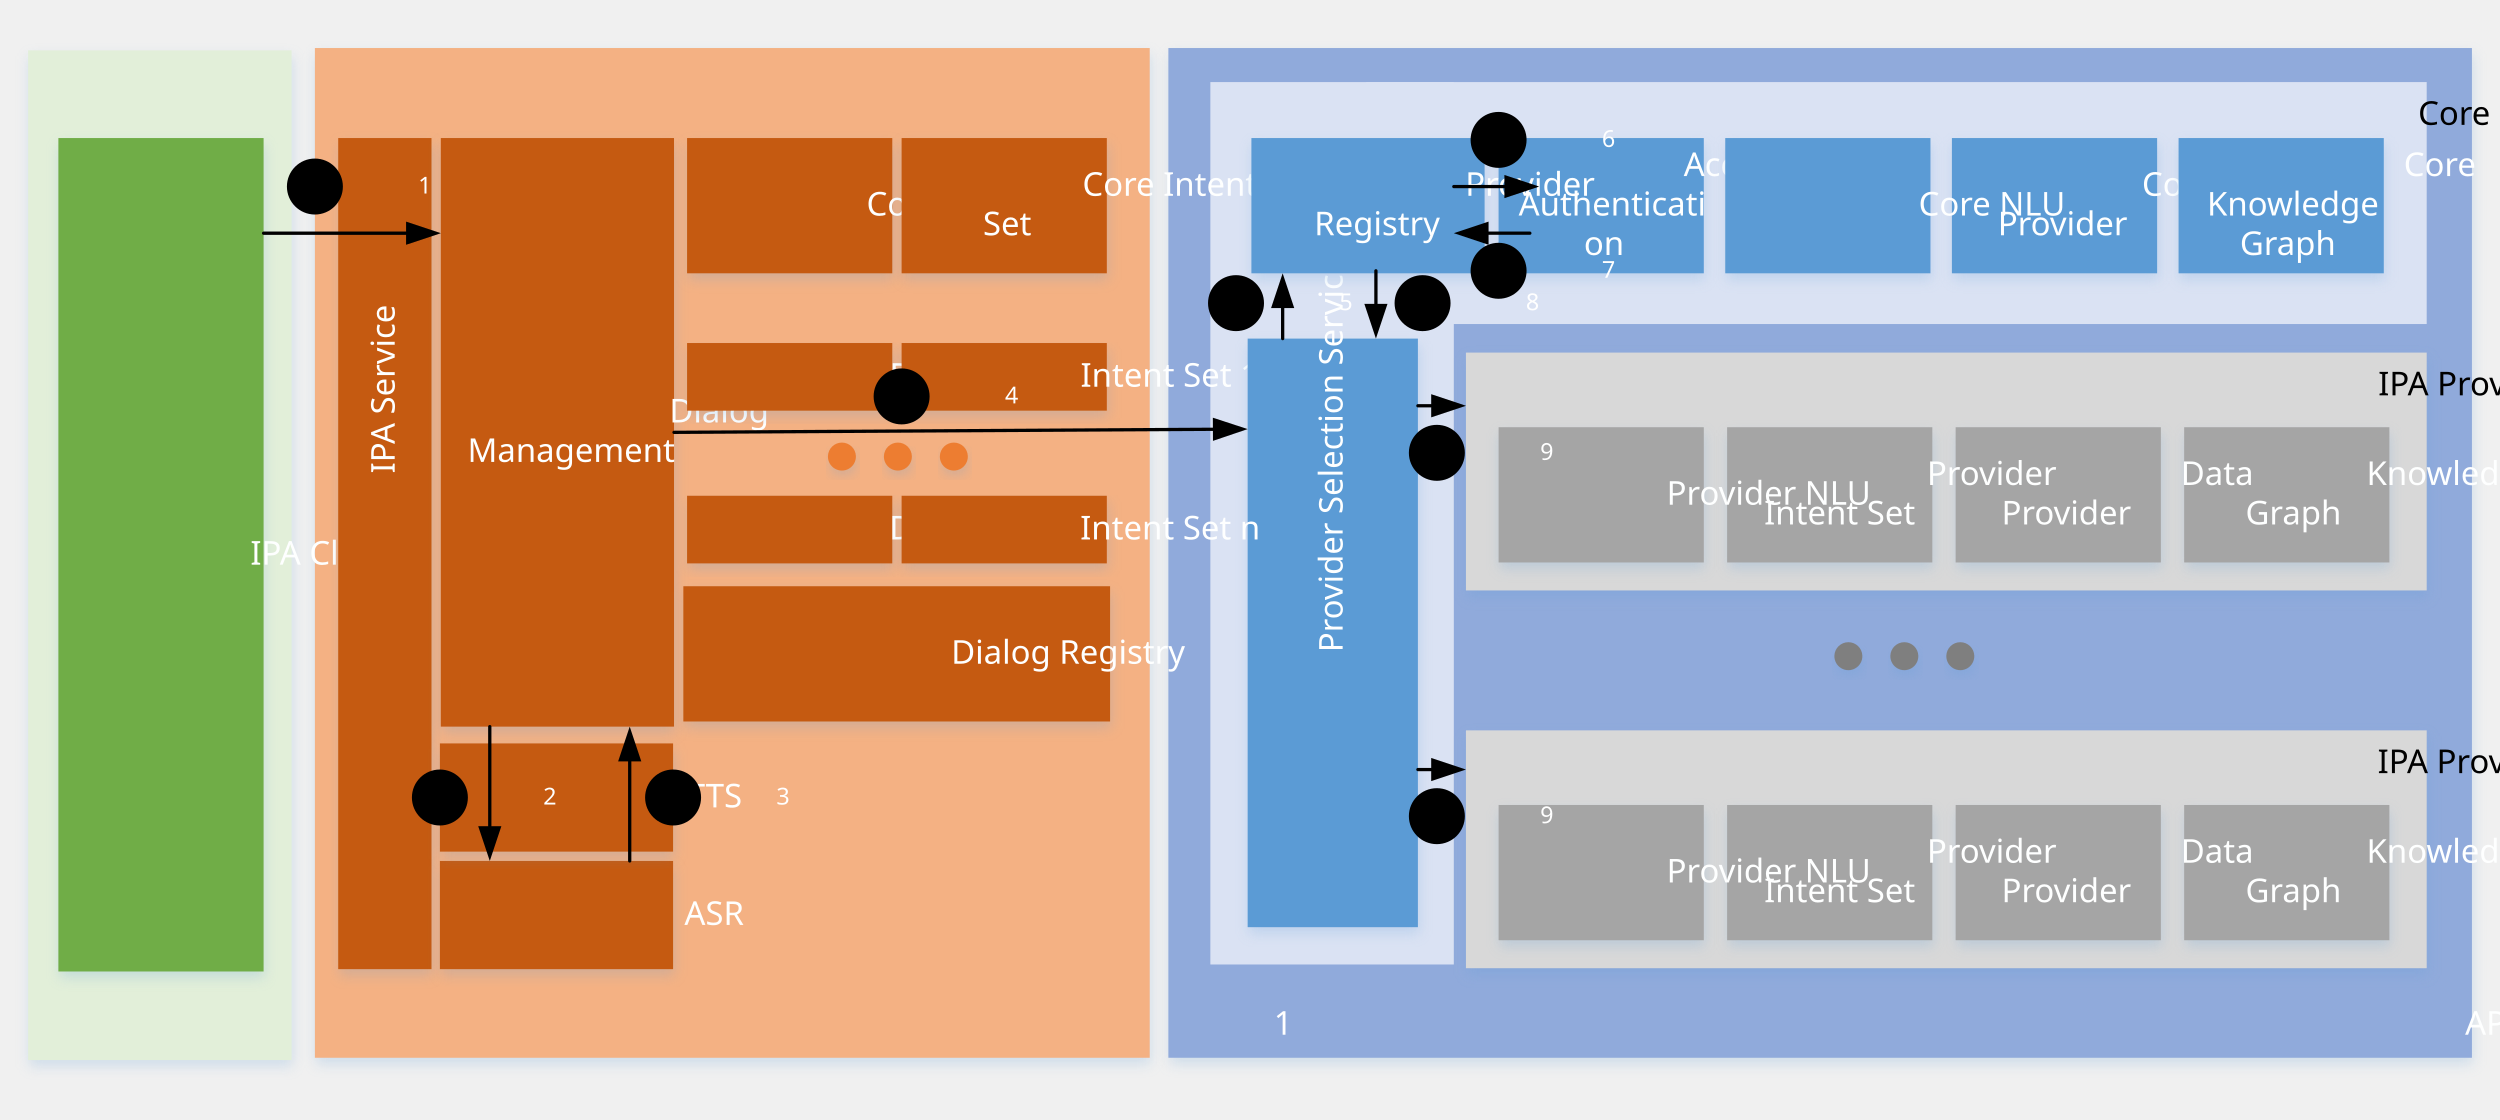
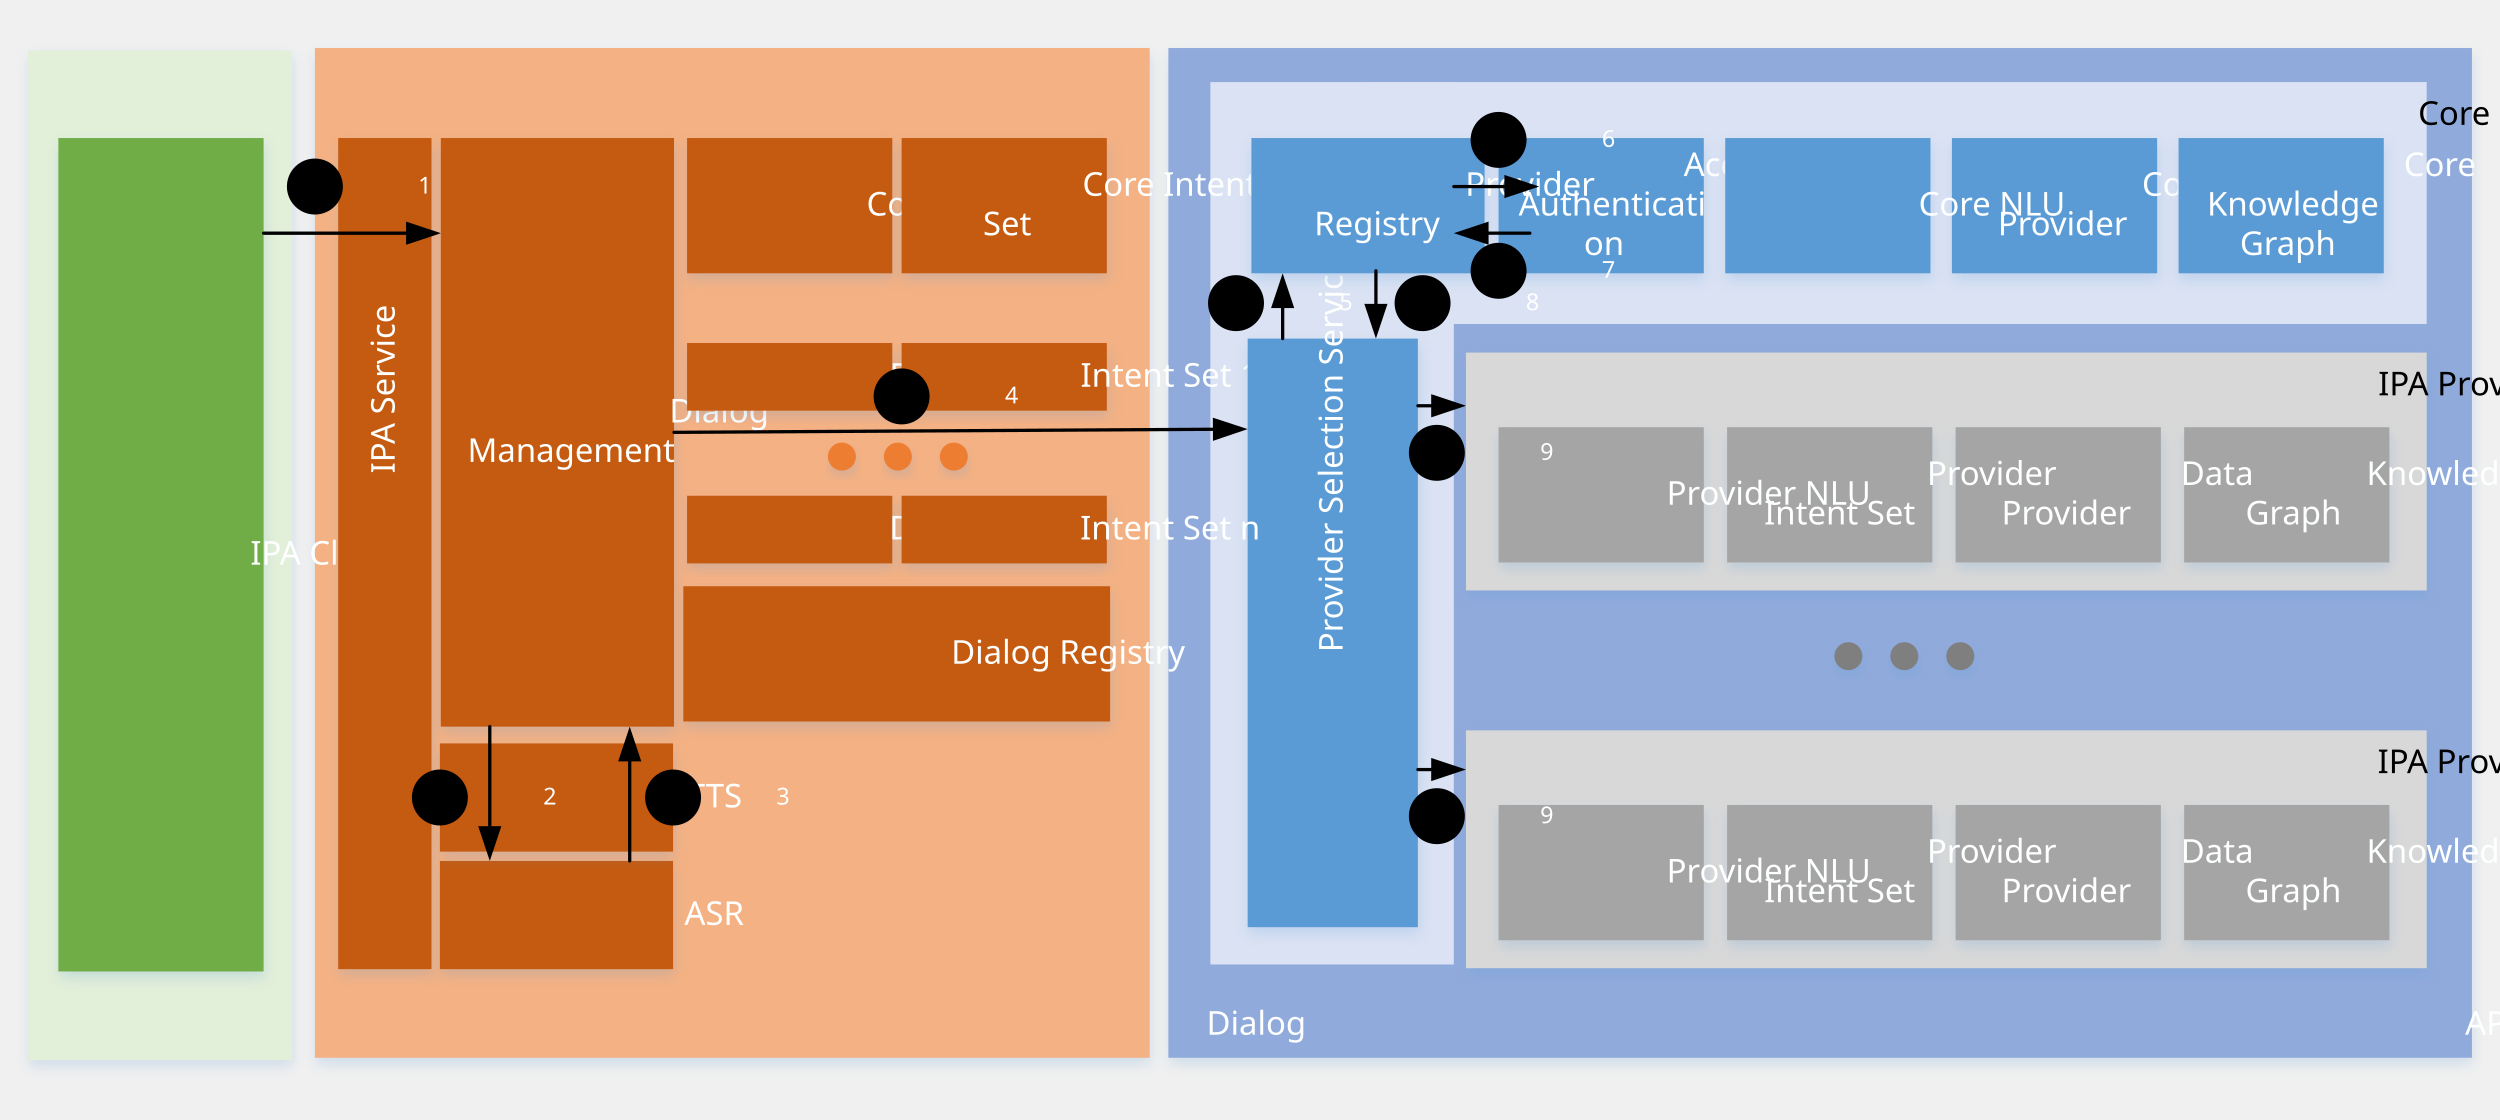
<svg xmlns="http://www.w3.org/2000/svg" xmlns:ns1="http://schemas.microsoft.com/visio/2003/SVGExtensions/" xmlns:xlink="http://www.w3.org/1999/xlink" width="10.551in" height="4.724in" viewBox="0 0 759.685 340.157" xml:space="preserve" color-interpolation-filters="sRGB" class="st24">
  <ns1:documentProperties ns1:langID="1033" ns1:metric="true" ns1:viewMarkup="false">
    <ns1:userDefs>
      <ns1:ud ns1:nameU="msvSubprocessMaster" ns1:prompt="" ns1:val="VT4(Rectangle)" />
      <ns1:ud ns1:nameU="msvNoAutoConnect" ns1:val="VT0(1):26" />
    </ns1:userDefs>
  </ns1:documentProperties>
  <style type="text/css">
	
		.st1 {visibility:visible}
		.st2 {fill:#5b9bd5;fill-opacity:0.22;filter:url(#filter_2);stroke:none}
		.st3 {fill:#90aadb;stroke:none;stroke-width:1}
		.st4 {fill:#feffff;font-family:Calibri;font-size:0.833em}
		.st5 {fill:#dae2f3;stroke:none;stroke-width:1}
		.st6 {fill:#000000;font-family:Calibri;font-size:0.833em}
		.st7 {fill:#e2efd9;stroke:none;stroke-width:1}
		.st8 {fill:#3f3f3f;font-family:Calibri;font-size:0.833em}
		.st9 {fill:#f4b183;stroke:none;stroke-width:1}
		.st10 {fill:#ffffff;font-family:Calibri;font-size:0.833em}
		.st11 {fill:#d8d8d8;stroke:none;stroke-width:1}
		.st12 {fill:#70ad47;stroke:none;stroke-width:0.25}
		.st13 {fill:#c55a11;stroke:none;stroke-width:0.25}
		.st14 {font-size:1em}
		.st15 {fill:#5b9bd5;stroke:none;stroke-width:0.25}
		.st16 {fill:#a5a5a5;stroke:none;stroke-width:0.25}
		.st17 {stroke:none;stroke-linecap:round;stroke-linejoin:round;stroke-width:1}
		.st18 {fill:#7f7f7f;stroke:none;stroke-width:0.25}
		.st19 {fill:#ed7d31;stroke:none;stroke-width:0.25}
		.st20 {marker-end:url(#mrkr13-245);stroke:#000000;stroke-linecap:round;stroke-linejoin:round;stroke-width:1}
		.st21 {fill:#000000;fill-opacity:1;stroke:#000000;stroke-opacity:1;stroke-width:0.284}
		.st22 {fill:#000000;stroke:none;stroke-linecap:round;stroke-linejoin:round;stroke-width:0.75}
		.st23 {fill:#ffffff;font-family:Calibri;font-size:0.591em}
		.st24 {fill:none;fill-rule:evenodd;font-size:12px;overflow:visible;stroke-linecap:square;stroke-miterlimit:3}
	
	</style>
  <defs id="Markers">
    <g id="lend13">
      <path d="M 3 1 L 0 0 L 3 -1 L 3 1 " style="stroke:none" />
    </g>
    <marker id="mrkr13-245" class="st21" ns1:arrowType="13" ns1:arrowSize="2" ns1:setback="10.56" refX="-10.56" orient="auto" markerUnits="strokeWidth" overflow="visible">
      <use xlink:href="#lend13" transform="scale(-3.52,-3.52) " />
    </marker>
  </defs>
  <defs id="Filters">
    <filter id="filter_2">
      <feGaussianBlur stdDeviation="2" />
    </filter>
  </defs>
  <g ns1:mID="0" ns1:index="1" ns1:groupContext="foregroundPage">
    <ns1:userDefs>
      <ns1:ud ns1:nameU="msvThemeOrder" ns1:val="VT0(0):26" />
    </ns1:userDefs>
    <ns1:pageProperties ns1:drawingScale="0.0393701" ns1:pageScale="0.0393701" ns1:drawingUnits="24" ns1:shadowOffsetX="8.50394" ns1:shadowOffsetY="-8.50394" />
    <ns1:layer ns1:name="Annotations" ns1:index="0" />
    <ns1:layer ns1:name="Connector" ns1:index="1" />
    <ns1:layer ns1:name="Electrical" ns1:index="2" />
    <ns1:layer ns1:name="Transportation" ns1:index="3" />
    <g id="shape48-1" ns1:mID="48" ns1:groupContext="shape" transform="translate(355.039,-18.7087)">
      <ns1:userDefs>
        <ns1:ud ns1:nameU="visVersion" ns1:val="VT0(15):26" />
      </ns1:userDefs>
      <ns1:textBlock ns1:margins="rect(4,4,4,4)" ns1:tabSpace="42.5197" ns1:verticalAlign="2" />
      <ns1:textRect cx="198.071" cy="186.732" width="396.15" height="306.85" />
      <g id="shadow48-2" ns1:groupContext="shadow" ns1:shadowOffsetX="0.345598" ns1:shadowOffsetY="-1.97279" ns1:shadowType="1" transform="matrix(1,0,0,1,0.345598,1.97279)" class="st1">
        <rect x="0" y="33.307" width="396.142" height="306.85" class="st2" />
      </g>
      <rect x="0" y="33.307" width="396.142" height="306.85" class="st3" />
      <text x="347.29" y="333.16" class="st4" ns1:langID="1031">
        <ns1:paragraph ns1:horizAlign="2" />
        <ns1:tabList />APIs / Data</text>
    </g>
    <g id="group61-7" transform="translate(367.795,-47.0551)" ns1:mID="61" ns1:groupContext="group">
      <g id="shape44-8" ns1:mID="44" ns1:groupContext="shape" transform="translate(47.3515,-194.63)">
        <ns1:userDefs>
          <ns1:ud ns1:nameU="visVersion" ns1:val="VT0(15):26" />
        </ns1:userDefs>
        <ns1:textBlock ns1:margins="rect(4,4,4,4)" ns1:tabSpace="42.5197" ns1:verticalAlign="0" />
        <ns1:textRect cx="161.143" cy="303.394" width="322.29" height="73.527" />
        <rect x="0" y="266.63" width="322.286" height="73.527" class="st5" />
        <text x="262.51" y="279.63" class="st6" ns1:langID="1031">
          <ns1:paragraph ns1:horizAlign="2" />
          <ns1:tabList />Core Provider</text>
      </g>
      <g id="shape46-11" ns1:mID="46" ns1:groupContext="shape">
        <ns1:userDefs>
          <ns1:ud ns1:nameU="visVersion" ns1:val="VT0(15):26" />
        </ns1:userDefs>
        <rect x="0" y="72" width="73.987" height="268.157" class="st5" />
      </g>
    </g>
    <g id="shape50-13" ns1:mID="50" ns1:groupContext="shape" transform="translate(8.50394,-18)">
      <ns1:userDefs>
        <ns1:ud ns1:nameU="visVersion" ns1:val="VT0(15):26" />
      </ns1:userDefs>
      <ns1:textBlock ns1:margins="rect(4,4,4,4)" ns1:tabSpace="42.5197" ns1:verticalAlign="2" />
      <ns1:textRect cx="40.039" cy="186.732" width="80.08" height="306.85" />
      <g id="shadow50-14" ns1:groupContext="shadow" ns1:shadowOffsetX="0.345598" ns1:shadowOffsetY="-1.97279" ns1:shadowType="1" transform="matrix(1,0,0,1,0.345598,1.97279)" class="st1">
        <rect x="0" y="33.307" width="80.079" height="306.85" class="st2" />
      </g>
      <rect x="0" y="33.307" width="80.079" height="306.85" class="st7" />
      <text x="52.58" y="333.16" class="st8" ns1:langID="1031">
        <ns1:paragraph ns1:horizAlign="2" />
        <ns1:tabList />Client</text>
    </g>
    <g id="shape47-19" ns1:mID="47" ns1:groupContext="shape" transform="translate(95.6693,-18.7087)">
      <ns1:userDefs>
        <ns1:ud ns1:nameU="visVersion" ns1:val="VT0(15):26" />
      </ns1:userDefs>
      <ns1:textBlock ns1:margins="rect(4,4,4,4)" ns1:tabSpace="42.5197" ns1:verticalAlign="2" />
      <ns1:textRect cx="126.85" cy="186.732" width="253.71" height="306.85" />
      <g id="shadow47-20" ns1:groupContext="shadow" ns1:shadowOffsetX="0.345598" ns1:shadowOffsetY="-1.97279" ns1:shadowType="1" transform="matrix(1,0,0,1,0.345598,1.97279)" class="st1">
        <rect x="0" y="33.307" width="253.701" height="306.85" class="st2" />
      </g>
      <rect x="0" y="33.307" width="253.701" height="306.85" class="st9" />
-       <text x="244.63" y="333.16" class="st10" ns1:langID="1031">
+       <text x="224.19" y="333.16" class="st10" ns1:langID="1031">
        <ns1:paragraph ns1:horizAlign="2" />
-         <ns1:tabList />1</text>
+         <ns1:tabList />Dialog</text>
    </g>
    <g id="shape34-25" ns1:mID="34" ns1:groupContext="shape" transform="translate(445.465,-160.724)">
      <ns1:userDefs>
        <ns1:ud ns1:nameU="visVersion" ns1:val="VT0(15):26" />
      </ns1:userDefs>
      <ns1:textBlock ns1:margins="rect(4,4,4,4)" ns1:tabSpace="42.5197" ns1:verticalAlign="0" />
      <ns1:textRect cx="145.984" cy="304.016" width="291.97" height="72.284" />
      <g id="shadow34-26" ns1:groupContext="shadow" ns1:shadowOffsetX="0.345598" ns1:shadowOffsetY="-1.97279" ns1:shadowType="1" transform="matrix(1,0,0,1,0.345598,1.97279)" class="st1">
        <rect x="0" y="267.874" width="291.969" height="72.284" class="st2" />
      </g>
      <rect x="0" y="267.874" width="291.969" height="72.284" class="st11" />
      <text x="230.45" y="280.87" class="st6" ns1:langID="1031">
        <ns1:paragraph ns1:horizAlign="2" />
        <ns1:tabList />IPA Provider 1</text>
    </g>
    <g id="shape1-31" ns1:mID="1" ns1:groupContext="shape" transform="translate(17.7165,-44.9291)">
      <ns1:userDefs>
        <ns1:ud ns1:nameU="visVersion" ns1:val="VT0(15):26" />
      </ns1:userDefs>
      <ns1:textBlock ns1:margins="rect(4,4,4,4)" ns1:tabSpace="42.5197" />
      <ns1:textRect cx="31.181" cy="213.52" width="62.37" height="253.276" />
      <g id="shadow1-32" ns1:groupContext="shadow" ns1:shadowOffsetX="0.345598" ns1:shadowOffsetY="-1.97279" ns1:shadowType="1" transform="matrix(1,0,0,1,0.345598,1.97279)" class="st1">
        <rect x="0" y="86.882" width="62.362" height="253.276" class="st2" />
      </g>
      <rect x="0" y="86.882" width="62.362" height="253.276" class="st12" />
      <text x="11.56" y="216.52" class="st4" ns1:langID="1031">
        <ns1:paragraph ns1:horizAlign="1" />
        <ns1:tabList />IPA Client</text>
    </g>
    <g id="shape2-37" ns1:mID="2" ns1:groupContext="shape" transform="translate(-209.055,294.52) rotate(-90)">
      <ns1:userDefs>
        <ns1:ud ns1:nameU="visVersion" ns1:val="VT0(15):26" />
      </ns1:userDefs>
      <ns1:textBlock ns1:margins="rect(4,4,4,4)" ns1:tabSpace="42.5197" />
      <ns1:textRect cx="126.283" cy="325.984" width="252.57" height="28.346" />
      <g id="shadow2-38" ns1:groupContext="shadow" ns1:shadowOffsetX="0.345598" ns1:shadowOffsetY="-1.97279" ns1:shadowType="1" transform="matrix(1,0,0,1,-1.97279,0.345598)" class="st1">
        <rect x="0" y="311.811" width="252.567" height="28.346" class="st2" />
      </g>
      <rect x="0" y="311.811" width="252.567" height="28.346" class="st13" />
      <text x="103.88" y="328.98" class="st4" ns1:langID="1031">
        <ns1:paragraph ns1:horizAlign="1" />
        <ns1:tabList />IPA Service</text>
    </g>
    <g id="shape3-43" ns1:mID="3" ns1:groupContext="shape" transform="translate(133.937,-119.339)">
      <ns1:userDefs>
        <ns1:ud ns1:nameU="visVersion" ns1:val="VT0(15):26" />
      </ns1:userDefs>
      <ns1:textBlock ns1:margins="rect(4,4,4,4)" ns1:tabSpace="42.5197" />
      <ns1:textRect cx="35.433" cy="250.724" width="70.87" height="178.866" />
      <g id="shadow3-44" ns1:groupContext="shadow" ns1:shadowOffsetX="0.345598" ns1:shadowOffsetY="-1.97279" ns1:shadowType="1" transform="matrix(1,0,0,1,0.345598,1.97279)" class="st1">
        <rect x="0" y="161.291" width="70.866" height="178.866" class="st2" />
      </g>
      <rect x="0" y="161.291" width="70.866" height="178.866" class="st13" />
      <text x="22.68" y="247.72" class="st4" ns1:langID="1031">
        <ns1:paragraph ns1:horizAlign="1" />
        <ns1:tabList />Dialog <tspan x="8.12" dy="1.2em" class="st14">Management</tspan>
      </text>
    </g>
    <g id="shape4-50" ns1:mID="4" ns1:groupContext="shape" transform="translate(455.386,-257.102)">
      <ns1:userDefs>
        <ns1:ud ns1:nameU="visVersion" ns1:val="VT0(15):26" />
      </ns1:userDefs>
      <ns1:textBlock ns1:margins="rect(4,4,4,4)" ns1:tabSpace="42.5197" />
      <ns1:textRect cx="31.181" cy="319.606" width="62.37" height="41.102" />
      <g id="shadow4-51" ns1:groupContext="shadow" ns1:shadowOffsetX="0.345598" ns1:shadowOffsetY="-1.97279" ns1:shadowType="1" transform="matrix(1,0,0,1,0.345598,1.97279)" class="st1">
        <rect x="0" y="299.055" width="62.362" height="41.102" class="st2" />
      </g>
      <rect x="0" y="299.055" width="62.362" height="41.102" class="st15" />
      <text x="9.48" y="310.61" class="st4" ns1:langID="1031">
        <ns1:paragraph ns1:horizAlign="1" />
        <ns1:tabList />Accounts /<ns1:newlineChar />
        <tspan x="6.09" dy="1.2em" class="st14">Authenticati</tspan>
        <tspan x="25.92" dy="1.2em" class="st14">on</tspan>
      </text>
    </g>
    <g id="shape5-58" ns1:mID="5" ns1:groupContext="shape" transform="translate(208.772,-215.362)">
      <ns1:userDefs>
        <ns1:ud ns1:nameU="visVersion" ns1:val="VT0(15):26" />
      </ns1:userDefs>
      <ns1:textBlock ns1:margins="rect(4,4,4,4)" ns1:tabSpace="42.5197" />
      <ns1:textRect cx="31.181" cy="329.882" width="62.37" height="20.551" />
      <g id="shadow5-59" ns1:groupContext="shadow" ns1:shadowOffsetX="0.345598" ns1:shadowOffsetY="-1.97279" ns1:shadowType="1" transform="matrix(1,0,0,1,0.345598,1.97279)" class="st1">
        <rect x="0" y="319.606" width="62.362" height="20.551" class="st2" />
      </g>
      <rect x="0" y="319.606" width="62.362" height="20.551" class="st13" />
      <text x="14.76" y="332.88" class="st4" ns1:langID="1031">
        <ns1:paragraph ns1:horizAlign="1" />
        <ns1:tabList />Dialog 1</text>
    </g>
    <g id="shape6-64" ns1:mID="6" ns1:groupContext="shape" transform="translate(273.969,-215.362)">
      <ns1:userDefs>
        <ns1:ud ns1:nameU="visVersion" ns1:val="VT0(15):26" />
      </ns1:userDefs>
      <ns1:textBlock ns1:margins="rect(4,4,4,4)" ns1:tabSpace="42.5197" />
      <ns1:textRect cx="31.181" cy="329.882" width="62.37" height="20.551" />
      <g id="shadow6-65" ns1:groupContext="shadow" ns1:shadowOffsetX="0.345598" ns1:shadowOffsetY="-1.97279" ns1:shadowType="1" transform="matrix(1,0,0,1,0.345598,1.97279)" class="st1">
        <rect x="0" y="319.606" width="62.362" height="20.551" class="st2" />
      </g>
      <rect x="0" y="319.606" width="62.362" height="20.551" class="st13" />
      <text x="7.58" y="332.88" class="st4" ns1:langID="1031">
        <ns1:paragraph ns1:horizAlign="1" />
        <ns1:tabList />Intent Set 1</text>
    </g>
    <g id="shape7-70" ns1:mID="7" ns1:groupContext="shape" transform="translate(593.15,-257.102)">
      <ns1:userDefs>
        <ns1:ud ns1:nameU="visVersion" ns1:val="VT0(15):26" />
      </ns1:userDefs>
      <ns1:textBlock ns1:margins="rect(4,4,4,4)" ns1:tabSpace="42.5197" />
      <ns1:textRect cx="31.181" cy="319.606" width="62.37" height="41.102" />
      <g id="shadow7-71" ns1:groupContext="shadow" ns1:shadowOffsetX="0.345598" ns1:shadowOffsetY="-1.97279" ns1:shadowType="1" transform="matrix(1,0,0,1,0.345598,1.97279)" class="st1">
        <rect x="0" y="299.055" width="62.362" height="41.102" class="st2" />
      </g>
      <rect x="0" y="299.055" width="62.362" height="41.102" class="st15" />
      <text x="10.98" y="316.61" class="st4" ns1:langID="1031">
        <ns1:paragraph ns1:horizAlign="1" />
        <ns1:tabList />Core Data <tspan x="13.95" dy="1.2em" class="st14">Provider</tspan>
      </text>
    </g>
    <g id="shape15-77" ns1:mID="15" ns1:groupContext="shape" transform="translate(663.732,-169.228)">
      <ns1:userDefs>
        <ns1:ud ns1:nameU="visVersion" ns1:val="VT0(15):26" />
      </ns1:userDefs>
      <ns1:textBlock ns1:margins="rect(4,4,4,4)" ns1:tabSpace="42.5197" />
      <ns1:textRect cx="31.181" cy="319.606" width="62.37" height="41.102" />
      <g id="shadow15-78" ns1:groupContext="shadow" ns1:shadowOffsetX="0.345598" ns1:shadowOffsetY="-1.97279" ns1:shadowType="1" transform="matrix(1,0,0,1,0.345598,1.97279)" class="st1">
        <rect x="0" y="299.055" width="62.362" height="41.102" class="st2" />
      </g>
      <rect x="0" y="299.055" width="62.362" height="41.102" class="st16" />
      <text x="8.64" y="316.61" class="st4" ns1:langID="1031">
        <ns1:paragraph ns1:horizAlign="1" />
        <ns1:tabList />Knowledge <tspan x="18.63" dy="1.2em" class="st14">Graph</tspan>
      </text>
    </g>
    <g id="shape16-84" ns1:mID="16" ns1:groupContext="shape" transform="translate(208.772,-257.102)">
      <ns1:userDefs>
        <ns1:ud ns1:nameU="visVersion" ns1:val="VT0(15):26" />
      </ns1:userDefs>
      <ns1:textBlock ns1:margins="rect(4,4,4,4)" ns1:tabSpace="42.5197" />
      <ns1:textRect cx="31.181" cy="319.606" width="62.37" height="41.102" />
      <g id="shadow16-85" ns1:groupContext="shadow" ns1:shadowOffsetX="0.345598" ns1:shadowOffsetY="-1.97279" ns1:shadowType="1" transform="matrix(1,0,0,1,0.345598,1.97279)" class="st1">
        <rect x="0" y="299.055" width="62.362" height="41.102" class="st2" />
      </g>
      <rect x="0" y="299.055" width="62.362" height="41.102" class="st13" />
      <text x="7.76" y="322.61" class="st4" ns1:langID="1031">
        <ns1:paragraph ns1:horizAlign="1" />
        <ns1:tabList />Core Dialog</text>
    </g>
    <g id="shape19-90" ns1:mID="19" ns1:groupContext="shape" transform="translate(273.969,-257.102)">
      <ns1:userDefs>
        <ns1:ud ns1:nameU="visVersion" ns1:val="VT0(15):26" />
      </ns1:userDefs>
      <ns1:textBlock ns1:margins="rect(4,4,4,4)" ns1:tabSpace="42.5197" />
      <ns1:textRect cx="31.181" cy="319.606" width="62.37" height="41.102" />
      <g id="shadow19-91" ns1:groupContext="shadow" ns1:shadowOffsetX="0.345598" ns1:shadowOffsetY="-1.97279" ns1:shadowType="1" transform="matrix(1,0,0,1,0.345598,1.97279)" class="st1">
        <rect x="0" y="299.055" width="62.362" height="41.102" class="st2" />
      </g>
      <rect x="0" y="299.055" width="62.362" height="41.102" class="st13" />
      <text x="8.17" y="316.61" class="st4" ns1:langID="1031">
        <ns1:paragraph ns1:horizAlign="1" />
        <ns1:tabList />Core Intent <tspan x="24.72" dy="1.2em" class="st14">Set</tspan>
      </text>
    </g>
    <g id="shape20-97" ns1:mID="20" ns1:groupContext="shape" transform="translate(207.638,-120.902)">
      <ns1:userDefs>
        <ns1:ud ns1:nameU="visVersion" ns1:val="VT0(15):26" />
      </ns1:userDefs>
      <ns1:textBlock ns1:margins="rect(4,4,4,4)" ns1:tabSpace="42.5197" />
      <ns1:textRect cx="64.843" cy="319.606" width="129.69" height="41.102" />
      <g id="shadow20-98" ns1:groupContext="shadow" ns1:shadowOffsetX="0.345598" ns1:shadowOffsetY="-1.97279" ns1:shadowType="1" transform="matrix(1,0,0,1,0.345598,1.97279)" class="st1">
        <rect x="0" y="299.055" width="129.685" height="41.102" class="st2" />
      </g>
      <rect x="0" y="299.055" width="129.685" height="41.102" class="st13" />
      <text x="34.62" y="322.61" class="st4" ns1:langID="1031">
        <ns1:paragraph ns1:horizAlign="1" />
        <ns1:tabList />Dialog Registry</text>
    </g>
    <g id="shape22-103" ns1:mID="22" ns1:groupContext="shape" transform="translate(594.283,-169.228)">
      <ns1:userDefs>
        <ns1:ud ns1:nameU="visVersion" ns1:val="VT0(15):26" />
      </ns1:userDefs>
      <ns1:textBlock ns1:margins="rect(4,4,4,4)" ns1:tabSpace="42.5197" />
      <ns1:textRect cx="31.181" cy="319.606" width="62.37" height="41.102" />
      <g id="shadow22-104" ns1:groupContext="shadow" ns1:shadowOffsetX="0.345598" ns1:shadowOffsetY="-1.97279" ns1:shadowType="1" transform="matrix(1,0,0,1,0.345598,1.97279)" class="st1">
        <rect x="0" y="299.055" width="62.362" height="41.102" class="st2" />
      </g>
      <rect x="0" y="299.055" width="62.362" height="41.102" class="st16" />
      <text x="21.64" y="316.61" class="st4" ns1:langID="1031">
        <ns1:paragraph ns1:horizAlign="1" />
        <ns1:tabList />Data <tspan x="13.95" dy="1.2em" class="st14">Provider</tspan>
      </text>
    </g>
    <g id="shape30-110" ns1:mID="30" ns1:groupContext="shape" transform="translate(-242.717,285.307) rotate(-90)">
      <path d="M0 340.16 L0 340.16" class="st17" />
    </g>
    <g id="shape35-113" ns1:mID="35" ns1:groupContext="shape" transform="translate(524.835,-169.228)">
      <ns1:userDefs>
        <ns1:ud ns1:nameU="visVersion" ns1:val="VT0(15):26" />
      </ns1:userDefs>
      <ns1:textBlock ns1:margins="rect(4,4,4,4)" ns1:tabSpace="42.5197" />
      <ns1:textRect cx="31.181" cy="319.606" width="62.37" height="41.102" />
      <g id="shadow35-114" ns1:groupContext="shadow" ns1:shadowOffsetX="0.345598" ns1:shadowOffsetY="-1.97279" ns1:shadowType="1" transform="matrix(1,0,0,1,0.345598,1.97279)" class="st1">
        <rect x="0" y="299.055" width="62.362" height="41.102" class="st2" />
      </g>
      <rect x="0" y="299.055" width="62.362" height="41.102" class="st16" />
      <text x="13.95" y="316.61" class="st4" ns1:langID="1031">
        <ns1:paragraph ns1:horizAlign="1" />
        <ns1:tabList />Provider <tspan x="11.24" dy="1.2em" class="st14">Intent Set</tspan>
      </text>
    </g>
    <g id="shape36-120" ns1:mID="36" ns1:groupContext="shape" transform="translate(445.465,-45.9213)">
      <ns1:userDefs>
        <ns1:ud ns1:nameU="visVersion" ns1:val="VT0(15):26" />
      </ns1:userDefs>
      <ns1:textBlock ns1:margins="rect(4,4,4,4)" ns1:tabSpace="42.5197" ns1:verticalAlign="0" />
      <ns1:textRect cx="145.984" cy="304.016" width="291.97" height="72.284" />
      <g id="shadow36-121" ns1:groupContext="shadow" ns1:shadowOffsetX="0.345598" ns1:shadowOffsetY="-1.97279" ns1:shadowType="1" transform="matrix(1,0,0,1,0.345598,1.97279)" class="st1">
        <rect x="0" y="267.874" width="291.969" height="72.284" class="st2" />
      </g>
      <rect x="0" y="267.874" width="291.969" height="72.284" class="st11" />
      <text x="230.27" y="280.87" class="st6" ns1:langID="1031">
        <ns1:paragraph ns1:horizAlign="2" />
        <ns1:tabList />IPA Provider n</text>
    </g>
    <g id="shape37-126" ns1:mID="37" ns1:groupContext="shape" transform="translate(663.732,-54.4252)">
      <ns1:userDefs>
        <ns1:ud ns1:nameU="visVersion" ns1:val="VT0(15):26" />
      </ns1:userDefs>
      <ns1:textBlock ns1:margins="rect(4,4,4,4)" ns1:tabSpace="42.5197" />
      <ns1:textRect cx="31.181" cy="319.606" width="62.37" height="41.102" />
      <g id="shadow37-127" ns1:groupContext="shadow" ns1:shadowOffsetX="0.345598" ns1:shadowOffsetY="-1.97279" ns1:shadowType="1" transform="matrix(1,0,0,1,0.345598,1.97279)" class="st1">
        <rect x="0" y="299.055" width="62.362" height="41.102" class="st2" />
      </g>
      <rect x="0" y="299.055" width="62.362" height="41.102" class="st16" />
      <text x="8.64" y="316.61" class="st4" ns1:langID="1031">
        <ns1:paragraph ns1:horizAlign="1" />
        <ns1:tabList />Knowledge <tspan x="18.63" dy="1.2em" class="st14">Graph</tspan>
      </text>
    </g>
    <g id="shape39-133" ns1:mID="39" ns1:groupContext="shape" transform="translate(594.283,-54.4252)">
      <ns1:userDefs>
        <ns1:ud ns1:nameU="visVersion" ns1:val="VT0(15):26" />
      </ns1:userDefs>
      <ns1:textBlock ns1:margins="rect(4,4,4,4)" ns1:tabSpace="42.5197" />
      <ns1:textRect cx="31.181" cy="319.606" width="62.37" height="41.102" />
      <g id="shadow39-134" ns1:groupContext="shadow" ns1:shadowOffsetX="0.345598" ns1:shadowOffsetY="-1.97279" ns1:shadowType="1" transform="matrix(1,0,0,1,0.345598,1.97279)" class="st1">
        <rect x="0" y="299.055" width="62.362" height="41.102" class="st2" />
      </g>
      <rect x="0" y="299.055" width="62.362" height="41.102" class="st16" />
      <text x="21.64" y="316.61" class="st4" ns1:langID="1031">
        <ns1:paragraph ns1:horizAlign="1" />
        <ns1:tabList />Data <tspan x="13.95" dy="1.2em" class="st14">Provider</tspan>
      </text>
    </g>
    <g id="shape40-140" ns1:mID="40" ns1:groupContext="shape" transform="translate(524.835,-54.4252)">
      <ns1:userDefs>
        <ns1:ud ns1:nameU="visVersion" ns1:val="VT0(15):26" />
      </ns1:userDefs>
      <ns1:textBlock ns1:margins="rect(4,4,4,4)" ns1:tabSpace="42.5197" />
      <ns1:textRect cx="31.181" cy="319.606" width="62.37" height="41.102" />
      <g id="shadow40-141" ns1:groupContext="shadow" ns1:shadowOffsetX="0.345598" ns1:shadowOffsetY="-1.97279" ns1:shadowType="1" transform="matrix(1,0,0,1,0.345598,1.97279)" class="st1">
        <rect x="0" y="299.055" width="62.362" height="41.102" class="st2" />
      </g>
      <rect x="0" y="299.055" width="62.362" height="41.102" class="st16" />
      <text x="13.95" y="316.61" class="st4" ns1:langID="1031">
        <ns1:paragraph ns1:horizAlign="1" />
        <ns1:tabList />Provider <tspan x="11.24" dy="1.2em" class="st14">Intent Set</tspan>
      </text>
    </g>
    <g id="shape41-147" ns1:mID="41" ns1:groupContext="shape" transform="translate(557.433,-136.63)">
      <ns1:userDefs>
        <ns1:ud ns1:nameU="visVersion" ns1:val="VT0(15):26" />
      </ns1:userDefs>
      <g id="shadow41-148" ns1:groupContext="shadow" ns1:shadowOffsetX="0.345598" ns1:shadowOffsetY="-1.97279" ns1:shadowType="1" transform="matrix(1,0,0,1,0.345598,1.97279)" class="st1">
        <path d="M0 335.91 A4.252 4.252 0 0 1 8.5 335.91 A4.252 4.252 0 1 1 0 335.91 Z" class="st2" />
      </g>
      <path d="M0 335.91 A4.252 4.252 0 0 1 8.5 335.91 A4.252 4.252 0 1 1 0 335.91 Z" class="st18" />
    </g>
    <g id="shape42-152" ns1:mID="42" ns1:groupContext="shape" transform="translate(574.441,-136.63)">
      <ns1:userDefs>
        <ns1:ud ns1:nameU="visVersion" ns1:val="VT0(15):26" />
      </ns1:userDefs>
      <g id="shadow42-153" ns1:groupContext="shadow" ns1:shadowOffsetX="0.345598" ns1:shadowOffsetY="-1.97279" ns1:shadowType="1" transform="matrix(1,0,0,1,0.345598,1.97279)" class="st1">
        <path d="M0 335.91 A4.252 4.252 0 0 1 8.5 335.91 A4.252 4.252 0 1 1 0 335.91 Z" class="st2" />
      </g>
      <path d="M0 335.91 A4.252 4.252 0 0 1 8.5 335.91 A4.252 4.252 0 1 1 0 335.91 Z" class="st18" />
    </g>
    <g id="shape43-157" ns1:mID="43" ns1:groupContext="shape" transform="translate(591.449,-136.63)">
      <ns1:userDefs>
        <ns1:ud ns1:nameU="visVersion" ns1:val="VT0(15):26" />
      </ns1:userDefs>
      <g id="shadow43-158" ns1:groupContext="shadow" ns1:shadowOffsetX="0.345598" ns1:shadowOffsetY="-1.97279" ns1:shadowType="1" transform="matrix(1,0,0,1,0.345598,1.97279)" class="st1">
        <path d="M0 335.91 A4.252 4.252 0 0 1 8.5 335.91 A4.252 4.252 0 1 1 0 335.91 Z" class="st2" />
      </g>
      <path d="M0 335.91 A4.252 4.252 0 0 1 8.5 335.91 A4.252 4.252 0 1 1 0 335.91 Z" class="st18" />
    </g>
    <g id="shape45-162" ns1:mID="45" ns1:groupContext="shape" transform="translate(90.7087,281.764) rotate(-90)">
      <ns1:userDefs>
        <ns1:ud ns1:nameU="visVersion" ns1:val="VT0(15):26" />
      </ns1:userDefs>
      <ns1:textBlock ns1:margins="rect(4,4,4,4)" ns1:tabSpace="42.5197" />
      <ns1:textRect cx="89.433" cy="314.291" width="178.87" height="51.732" />
      <g id="shadow45-163" ns1:groupContext="shadow" ns1:shadowOffsetX="0.345598" ns1:shadowOffsetY="-1.97279" ns1:shadowType="1" transform="matrix(1,0,0,1,-1.97279,0.345598)" class="st1">
        <rect x="0" y="288.425" width="178.866" height="51.732" class="st2" />
      </g>
      <rect x="0" y="288.425" width="178.866" height="51.732" class="st15" />
      <text x="36.79" y="317.29" class="st4" ns1:langID="1031">
        <ns1:paragraph ns1:horizAlign="1" />
        <ns1:tabList />Provider Selection Service</text>
    </g>
    <g id="shape51-168" ns1:mID="51" ns1:groupContext="shape" transform="translate(208.772,-168.945)">
      <ns1:userDefs>
        <ns1:ud ns1:nameU="visVersion" ns1:val="VT0(15):26" />
      </ns1:userDefs>
      <ns1:textBlock ns1:margins="rect(4,4,4,4)" ns1:tabSpace="42.5197" />
      <ns1:textRect cx="31.181" cy="329.882" width="62.37" height="20.551" />
      <g id="shadow51-169" ns1:groupContext="shadow" ns1:shadowOffsetX="0.345598" ns1:shadowOffsetY="-1.97279" ns1:shadowType="1" transform="matrix(1,0,0,1,0.345598,1.97279)" class="st1">
        <rect x="0" y="319.606" width="62.362" height="20.551" class="st2" />
      </g>
      <rect x="0" y="319.606" width="62.362" height="20.551" class="st13" />
      <text x="14.67" y="332.88" class="st4" ns1:langID="1031">
        <ns1:paragraph ns1:horizAlign="1" />
        <ns1:tabList />Dialog n</text>
    </g>
    <g id="shape52-174" ns1:mID="52" ns1:groupContext="shape" transform="translate(273.969,-168.945)">
      <ns1:userDefs>
        <ns1:ud ns1:nameU="visVersion" ns1:val="VT0(15):26" />
      </ns1:userDefs>
      <ns1:textBlock ns1:margins="rect(4,4,4,4)" ns1:tabSpace="42.5197" />
      <ns1:textRect cx="31.181" cy="329.882" width="62.37" height="20.551" />
      <g id="shadow52-175" ns1:groupContext="shadow" ns1:shadowOffsetX="0.345598" ns1:shadowOffsetY="-1.97279" ns1:shadowType="1" transform="matrix(1,0,0,1,0.345598,1.97279)" class="st1">
        <rect x="0" y="319.606" width="62.362" height="20.551" class="st2" />
      </g>
      <rect x="0" y="319.606" width="62.362" height="20.551" class="st13" />
      <text x="7.48" y="332.88" class="st4" ns1:langID="1031">
        <ns1:paragraph ns1:horizAlign="1" />
        <ns1:tabList />Intent Set n</text>
    </g>
    <g id="shape53-180" ns1:mID="53" ns1:groupContext="shape" transform="translate(251.575,-197.291)">
      <ns1:userDefs>
        <ns1:ud ns1:nameU="visVersion" ns1:val="VT0(15):26" />
      </ns1:userDefs>
      <g id="shadow53-181" ns1:groupContext="shadow" ns1:shadowOffsetX="0.345598" ns1:shadowOffsetY="-1.97279" ns1:shadowType="1" transform="matrix(1,0,0,1,0.345598,1.97279)" class="st1">
        <path d="M0 335.91 A4.252 4.252 0 0 1 8.5 335.91 A4.252 4.252 0 1 1 0 335.91 Z" class="st2" />
      </g>
      <path d="M0 335.91 A4.252 4.252 0 0 1 8.5 335.91 A4.252 4.252 0 1 1 0 335.91 Z" class="st19" />
    </g>
    <g id="shape54-185" ns1:mID="54" ns1:groupContext="shape" transform="translate(268.583,-197.291)">
      <ns1:userDefs>
        <ns1:ud ns1:nameU="visVersion" ns1:val="VT0(15):26" />
      </ns1:userDefs>
      <g id="shadow54-186" ns1:groupContext="shadow" ns1:shadowOffsetX="0.345598" ns1:shadowOffsetY="-1.97279" ns1:shadowType="1" transform="matrix(1,0,0,1,0.345598,1.97279)" class="st1">
        <path d="M0 335.91 A4.252 4.252 0 0 1 8.5 335.91 A4.252 4.252 0 1 1 0 335.91 Z" class="st2" />
      </g>
      <path d="M0 335.91 A4.252 4.252 0 0 1 8.5 335.91 A4.252 4.252 0 1 1 0 335.91 Z" class="st19" />
    </g>
    <g id="shape55-190" ns1:mID="55" ns1:groupContext="shape" transform="translate(285.591,-197.291)">
      <ns1:userDefs>
        <ns1:ud ns1:nameU="visVersion" ns1:val="VT0(15):26" />
      </ns1:userDefs>
      <g id="shadow55-191" ns1:groupContext="shadow" ns1:shadowOffsetX="0.345598" ns1:shadowOffsetY="-1.97279" ns1:shadowType="1" transform="matrix(1,0,0,1,0.345598,1.97279)" class="st1">
        <path d="M0 335.91 A4.252 4.252 0 0 1 8.5 335.91 A4.252 4.252 0 1 1 0 335.91 Z" class="st2" />
      </g>
      <path d="M0 335.91 A4.252 4.252 0 0 1 8.5 335.91 A4.252 4.252 0 1 1 0 335.91 Z" class="st19" />
    </g>
    <g id="shape56-195" ns1:mID="56" ns1:groupContext="shape" transform="translate(455.386,-169.228)">
      <ns1:userDefs>
        <ns1:ud ns1:nameU="visVersion" ns1:val="VT0(15):26" />
      </ns1:userDefs>
      <ns1:textBlock ns1:margins="rect(4,4,4,4)" ns1:tabSpace="42.5197" />
      <ns1:textRect cx="31.181" cy="319.606" width="62.37" height="41.102" />
      <g id="shadow56-196" ns1:groupContext="shadow" ns1:shadowOffsetX="0.345598" ns1:shadowOffsetY="-1.97279" ns1:shadowType="1" transform="matrix(1,0,0,1,0.345598,1.97279)" class="st1">
        <rect x="0" y="299.055" width="62.362" height="41.102" class="st2" />
      </g>
      <rect x="0" y="299.055" width="62.362" height="41.102" class="st16" />
      <text x="4.29" y="322.61" class="st4" ns1:langID="1031">
        <ns1:paragraph ns1:horizAlign="1" />
        <ns1:tabList />Provider NLU</text>
    </g>
    <g id="shape57-201" ns1:mID="57" ns1:groupContext="shape" transform="translate(455.386,-54.4252)">
      <ns1:userDefs>
        <ns1:ud ns1:nameU="visVersion" ns1:val="VT0(15):26" />
      </ns1:userDefs>
      <ns1:textBlock ns1:margins="rect(4,4,4,4)" ns1:tabSpace="42.5197" />
      <ns1:textRect cx="31.181" cy="319.606" width="62.37" height="41.102" />
      <g id="shadow57-202" ns1:groupContext="shadow" ns1:shadowOffsetX="0.345598" ns1:shadowOffsetY="-1.97279" ns1:shadowType="1" transform="matrix(1,0,0,1,0.345598,1.97279)" class="st1">
        <rect x="0" y="299.055" width="62.362" height="41.102" class="st2" />
      </g>
      <rect x="0" y="299.055" width="62.362" height="41.102" class="st16" />
      <text x="4.29" y="322.61" class="st4" ns1:langID="1031">
        <ns1:paragraph ns1:horizAlign="1" />
        <ns1:tabList />Provider NLU</text>
    </g>
    <g id="shape58-207" ns1:mID="58" ns1:groupContext="shape" transform="translate(524.268,-257.102)">
      <ns1:userDefs>
        <ns1:ud ns1:nameU="visVersion" ns1:val="VT0(15):26" />
      </ns1:userDefs>
      <ns1:textBlock ns1:margins="rect(4,4,4,4)" ns1:tabSpace="42.5197" />
      <ns1:textRect cx="31.181" cy="319.606" width="62.37" height="41.102" />
      <g id="shadow58-208" ns1:groupContext="shadow" ns1:shadowOffsetX="0.345598" ns1:shadowOffsetY="-1.97279" ns1:shadowType="1" transform="matrix(1,0,0,1,0.345598,1.97279)" class="st1">
        <rect x="0" y="299.055" width="62.362" height="41.102" class="st2" />
      </g>
      <rect x="0" y="299.055" width="62.362" height="41.102" class="st15" />
      <text x="11.98" y="322.61" class="st4" ns1:langID="1031">
        <ns1:paragraph ns1:horizAlign="1" />
        <ns1:tabList />Core NLU</text>
    </g>
    <g id="shape59-213" ns1:mID="59" ns1:groupContext="shape" transform="translate(133.654,-45.6378)">
      <ns1:userDefs>
        <ns1:ud ns1:nameU="visVersion" ns1:val="VT0(15):26" />
      </ns1:userDefs>
      <ns1:textBlock ns1:margins="rect(4,4,4,4)" ns1:tabSpace="42.5197" />
      <ns1:textRect cx="35.433" cy="323.717" width="70.87" height="32.882" />
      <g id="shadow59-214" ns1:groupContext="shadow" ns1:shadowOffsetX="0.345598" ns1:shadowOffsetY="-1.97279" ns1:shadowType="1" transform="matrix(1,0,0,1,0.345598,1.97279)" class="st1">
        <rect x="0" y="307.276" width="70.866" height="32.882" class="st2" />
      </g>
      <rect x="0" y="307.276" width="70.866" height="32.882" class="st13" />
      <text x="27.53" y="326.72" class="st4" ns1:langID="1031">
        <ns1:paragraph ns1:horizAlign="1" />
        <ns1:tabList />ASR</text>
    </g>
    <g id="shape60-219" ns1:mID="60" ns1:groupContext="shape" transform="translate(133.654,-81.3543)">
      <ns1:userDefs>
        <ns1:ud ns1:nameU="visVersion" ns1:val="VT0(15):26" />
      </ns1:userDefs>
      <ns1:textBlock ns1:margins="rect(4,4,4,4)" ns1:tabSpace="42.5197" />
      <ns1:textRect cx="35.433" cy="323.717" width="70.87" height="32.882" />
      <g id="shadow60-220" ns1:groupContext="shadow" ns1:shadowOffsetX="0.345598" ns1:shadowOffsetY="-1.97279" ns1:shadowType="1" transform="matrix(1,0,0,1,0.345598,1.97279)" class="st1">
        <rect x="0" y="307.276" width="70.866" height="32.882" class="st2" />
      </g>
      <rect x="0" y="307.276" width="70.866" height="32.882" class="st13" />
      <text x="28.26" y="326.72" class="st4" ns1:langID="1031">
        <ns1:paragraph ns1:horizAlign="1" />
        <ns1:tabList />TTS</text>
    </g>
    <g id="shape62-225" ns1:mID="62" ns1:groupContext="shape" transform="translate(380.268,-257.102)">
      <ns1:userDefs>
        <ns1:ud ns1:nameU="visVersion" ns1:val="VT0(15):26" />
      </ns1:userDefs>
      <ns1:textBlock ns1:margins="rect(4,4,4,4)" ns1:tabSpace="42.5197" />
      <ns1:textRect cx="35.433" cy="319.606" width="70.87" height="41.102" />
      <g id="shadow62-226" ns1:groupContext="shadow" ns1:shadowOffsetX="0.345598" ns1:shadowOffsetY="-1.97279" ns1:shadowType="1" transform="matrix(1,0,0,1,0.345598,1.97279)" class="st1">
        <rect x="0" y="299.055" width="70.866" height="41.102" class="st2" />
      </g>
      <rect x="0" y="299.055" width="70.866" height="41.102" class="st15" />
      <text x="18.21" y="316.61" class="st4" ns1:langID="1031">
        <ns1:paragraph ns1:horizAlign="1" />
        <ns1:tabList />Provider<ns1:newlineChar />
        <tspan x="19.09" dy="1.2em" class="st14">Registry</tspan>
      </text>
    </g>
    <g id="shape63-232" ns1:mID="63" ns1:groupContext="shape" transform="translate(662.031,-257.102)">
      <ns1:userDefs>
        <ns1:ud ns1:nameU="visVersion" ns1:val="VT0(15):26" />
      </ns1:userDefs>
      <ns1:textBlock ns1:margins="rect(4,4,4,4)" ns1:tabSpace="42.5197" />
      <ns1:textRect cx="31.181" cy="319.606" width="62.37" height="41.102" />
      <g id="shadow63-233" ns1:groupContext="shadow" ns1:shadowOffsetX="0.345598" ns1:shadowOffsetY="-1.97279" ns1:shadowType="1" transform="matrix(1,0,0,1,0.345598,1.97279)" class="st1">
        <rect x="0" y="299.055" width="62.362" height="41.102" class="st2" />
      </g>
      <rect x="0" y="299.055" width="62.362" height="41.102" class="st15" />
      <text x="21.65" y="310.61" class="st4" ns1:langID="1031">
        <ns1:paragraph ns1:horizAlign="1" />
        <ns1:tabList />Core <tspan x="8.64" dy="1.2em" class="st14">Knowledge </tspan>
        <tspan x="18.63" dy="1.2em" class="st14">Graph</tspan>
      </text>
    </g>
    <g id="shape85-240" ns1:mID="85" ns1:groupContext="shape" transform="translate(80.0787,-269.291)">
      <path d="M0 340.16 L43.3 340.16" class="st20" />
    </g>
    <g id="shape86-246" ns1:mID="86" ns1:groupContext="shape" transform="translate(488.976,220.819) rotate(90)">
      <path d="M0 340.16 L30.26 340.16" class="st20" />
    </g>
    <g id="shape87-251" ns1:mID="87" ns1:groupContext="shape" transform="translate(-148.819,261.638) rotate(-90)">
      <path d="M0 340.16 L30.26 340.16" class="st20" />
    </g>
    <g id="shape88-256" ns1:mID="88" ns1:groupContext="shape" transform="translate(202.867,-208.766) rotate(-0.32607)">
      <path d="M0 340.16 L163.77 340.16" class="st20" />
    </g>
    <g id="shape89-261" ns1:mID="89" ns1:groupContext="shape" transform="translate(49.6063,102.898) rotate(-90)">
      <path d="M0 340.16 L9.28 340.16" class="st20" />
    </g>
    <g id="shape90-266" ns1:mID="90" ns1:groupContext="shape" transform="translate(441.782,-283.465)">
      <path d="M0 340.16 L15.37 340.16" class="st20" />
    </g>
    <g id="shape91-271" ns1:mID="91" ns1:groupContext="shape" transform="translate(464.882,411.024) rotate(180)">
      <path d="M0 340.16 L12.54 340.16" class="st20" />
    </g>
    <g id="shape92-276" ns1:mID="92" ns1:groupContext="shape" transform="translate(758.268,82.2962) rotate(90)">
      <path d="M0 340.16 L10.04 340.16" class="st20" />
    </g>
    <g id="shape96-281" ns1:mID="96" ns1:groupContext="shape" transform="translate(430.866,-216.85)">
      <path d="M0 340.16 L4.04 340.16" class="st20" />
    </g>
    <g id="shape97-286" ns1:mID="97" ns1:groupContext="shape" transform="translate(430.866,-106.299)">
      <path d="M0 340.16 L4.04 340.16" class="st20" />
    </g>
    <g id="shape98-291" ns1:mID="98" ns1:groupContext="shape" ns1:layerMember="3" transform="translate(87.1654,-274.961)">
      <ns1:userDefs>
        <ns1:ud ns1:nameU="visVersion" ns1:val="VT0(15):26" />
        <ns1:ud ns1:nameU="Scale" ns1:val="VT0(1):26" />
        <ns1:ud ns1:nameU="AntiScale" ns1:val="VT0(1):26" />
      </ns1:userDefs>
      <ns1:textBlock ns1:margins="rect(0,0,0,0)" ns1:tabSpace="42.5197" />
      <ns1:textRect cx="8.504" cy="331.654" width="17.01" height="17.008" />
      <path d="M0 331.65 A8.504 8.504 0 0 1 17.01 331.65 A8.504 8.504 0 1 1 0 331.65 Z" class="st22" />
      <text x="6.71" y="333.78" class="st23" ns1:langID="1033">
        <ns1:paragraph ns1:horizAlign="1" />
        <ns1:tabList />1</text>
    </g>
    <g id="shape99-294" ns1:mID="99" ns1:groupContext="shape" ns1:layerMember="3" transform="translate(125.15,-89.2913)">
      <ns1:userDefs>
        <ns1:ud ns1:nameU="visVersion" ns1:val="VT0(15):26" />
        <ns1:ud ns1:nameU="Scale" ns1:val="VT0(1):26" />
        <ns1:ud ns1:nameU="AntiScale" ns1:val="VT0(1):26" />
      </ns1:userDefs>
      <ns1:textBlock ns1:margins="rect(0,0,0,0)" ns1:tabSpace="42.5197" />
      <ns1:textRect cx="8.504" cy="331.654" width="17.01" height="17.008" />
      <path d="M0 331.65 A8.504 8.504 0 0 1 17.01 331.65 A8.504 8.504 0 1 1 0 331.65 Z" class="st22" />
      <text x="6.71" y="333.78" class="st23" ns1:langID="1031">
        <ns1:paragraph ns1:horizAlign="1" />
        <ns1:tabList />2</text>
    </g>
    <g id="shape100-297" ns1:mID="100" ns1:groupContext="shape" ns1:layerMember="3" transform="translate(196.016,-89.2913)">
      <ns1:userDefs>
        <ns1:ud ns1:nameU="visVersion" ns1:val="VT0(15):26" />
        <ns1:ud ns1:nameU="Scale" ns1:val="VT0(1):26" />
        <ns1:ud ns1:nameU="AntiScale" ns1:val="VT0(1):26" />
      </ns1:userDefs>
      <ns1:textBlock ns1:margins="rect(0,0,0,0)" ns1:tabSpace="42.5197" />
      <ns1:textRect cx="8.504" cy="331.654" width="17.01" height="17.008" />
      <path d="M0 331.65 A8.504 8.504 0 0 1 17.01 331.65 A8.504 8.504 0 1 1 0 331.65 Z" class="st22" />
      <text x="6.71" y="333.78" class="st23" ns1:langID="1031">
        <ns1:paragraph ns1:horizAlign="1" />
        <ns1:tabList />3</text>
    </g>
    <g id="shape101-300" ns1:mID="101" ns1:groupContext="shape" ns1:layerMember="3" transform="translate(265.465,-211.181)">
      <ns1:userDefs>
        <ns1:ud ns1:nameU="visVersion" ns1:val="VT0(15):26" />
        <ns1:ud ns1:nameU="Scale" ns1:val="VT0(1):26" />
        <ns1:ud ns1:nameU="AntiScale" ns1:val="VT0(1):26" />
      </ns1:userDefs>
      <ns1:textBlock ns1:margins="rect(0,0,0,0)" ns1:tabSpace="42.5197" />
      <ns1:textRect cx="8.504" cy="331.654" width="17.01" height="17.008" />
      <path d="M0 331.65 A8.504 8.504 0 0 1 17.01 331.65 A8.504 8.504 0 1 1 0 331.65 Z" class="st22" />
      <text x="6.71" y="333.78" class="st23" ns1:langID="1031">
        <ns1:paragraph ns1:horizAlign="1" />
        <ns1:tabList />4</text>
    </g>
    <g id="shape102-303" ns1:mID="102" ns1:groupContext="shape" ns1:layerMember="3" transform="translate(367.087,-239.528)">
      <ns1:userDefs>
        <ns1:ud ns1:nameU="visVersion" ns1:val="VT0(15):26" />
        <ns1:ud ns1:nameU="Scale" ns1:val="VT0(1):26" />
        <ns1:ud ns1:nameU="AntiScale" ns1:val="VT0(1):26" />
      </ns1:userDefs>
      <ns1:textBlock ns1:margins="rect(0,0,0,0)" ns1:tabSpace="42.5197" />
      <ns1:textRect cx="8.504" cy="331.654" width="17.01" height="17.008" />
      <path d="M0 331.65 A8.504 8.504 0 0 1 17.01 331.65 A8.504 8.504 0 1 1 0 331.65 Z" class="st22" />
      <text x="6.71" y="333.78" class="st23" ns1:langID="1031">
        <ns1:paragraph ns1:horizAlign="1" />
        <ns1:tabList />5</text>
    </g>
    <g id="shape103-306" ns1:mID="103" ns1:groupContext="shape" ns1:layerMember="3" transform="translate(423.78,-239.528)">
      <ns1:userDefs>
        <ns1:ud ns1:nameU="visVersion" ns1:val="VT0(15):26" />
        <ns1:ud ns1:nameU="Scale" ns1:val="VT0(1):26" />
        <ns1:ud ns1:nameU="AntiScale" ns1:val="VT0(1):26" />
      </ns1:userDefs>
      <ns1:textBlock ns1:margins="rect(0,0,0,0)" ns1:tabSpace="42.5197" />
      <ns1:textRect cx="8.504" cy="331.654" width="17.01" height="17.008" />
      <path d="M0 331.65 A8.504 8.504 0 0 1 17.01 331.65 A8.504 8.504 0 1 1 0 331.65 Z" class="st22" />
      <text x="6.71" y="333.78" class="st23" ns1:langID="1031">
        <ns1:paragraph ns1:horizAlign="1" />
        <ns1:tabList />8</text>
    </g>
    <g id="shape104-309" ns1:mID="104" ns1:groupContext="shape" ns1:layerMember="3" transform="translate(428.123,-194.036)">
      <ns1:userDefs>
        <ns1:ud ns1:nameU="visVersion" ns1:val="VT0(15):26" />
        <ns1:ud ns1:nameU="Scale" ns1:val="VT0(1):26" />
        <ns1:ud ns1:nameU="AntiScale" ns1:val="VT0(1):26" />
      </ns1:userDefs>
      <ns1:textBlock ns1:margins="rect(0,0,0,0)" ns1:tabSpace="42.5197" />
      <ns1:textRect cx="8.504" cy="331.654" width="17.01" height="17.008" />
      <path d="M0 331.65 A8.504 8.504 0 0 1 17.01 331.65 A8.504 8.504 0 1 1 0 331.65 Z" class="st22" />
      <text x="6.71" y="333.78" class="st23" ns1:langID="1031">
        <ns1:paragraph ns1:horizAlign="1" />
        <ns1:tabList />9</text>
    </g>
    <g id="shape105-312" ns1:mID="105" ns1:groupContext="shape" ns1:layerMember="3" transform="translate(428.123,-83.622)">
      <ns1:userDefs>
        <ns1:ud ns1:nameU="visVersion" ns1:val="VT0(15):26" />
        <ns1:ud ns1:nameU="Scale" ns1:val="VT0(1):26" />
        <ns1:ud ns1:nameU="AntiScale" ns1:val="VT0(1):26" />
      </ns1:userDefs>
      <ns1:textBlock ns1:margins="rect(0,0,0,0)" ns1:tabSpace="42.5197" />
      <ns1:textRect cx="8.504" cy="331.654" width="17.01" height="17.008" />
      <path d="M0 331.65 A8.504 8.504 0 0 1 17.01 331.65 A8.504 8.504 0 1 1 0 331.65 Z" class="st22" />
      <text x="6.71" y="333.78" class="st23" ns1:langID="1031">
        <ns1:paragraph ns1:horizAlign="1" />
        <ns1:tabList />9</text>
    </g>
    <g id="shape106-315" ns1:mID="106" ns1:groupContext="shape" ns1:layerMember="3" transform="translate(446.882,-289.134)">
      <ns1:userDefs>
        <ns1:ud ns1:nameU="visVersion" ns1:val="VT0(15):26" />
        <ns1:ud ns1:nameU="Scale" ns1:val="VT0(1):26" />
        <ns1:ud ns1:nameU="AntiScale" ns1:val="VT0(1):26" />
      </ns1:userDefs>
      <ns1:textBlock ns1:margins="rect(0,0,0,0)" ns1:tabSpace="42.5197" />
      <ns1:textRect cx="8.504" cy="331.654" width="17.01" height="17.008" />
      <path d="M0 331.65 A8.504 8.504 0 0 1 17.01 331.65 A8.504 8.504 0 1 1 0 331.65 Z" class="st22" />
      <text x="6.71" y="333.78" class="st23" ns1:langID="1031">
        <ns1:paragraph ns1:horizAlign="1" />
        <ns1:tabList />6</text>
    </g>
    <g id="shape107-318" ns1:mID="107" ns1:groupContext="shape" ns1:layerMember="3" transform="translate(446.882,-249.357)">
      <ns1:userDefs>
        <ns1:ud ns1:nameU="visVersion" ns1:val="VT0(15):26" />
        <ns1:ud ns1:nameU="Scale" ns1:val="VT0(1):26" />
        <ns1:ud ns1:nameU="AntiScale" ns1:val="VT0(1):26" />
      </ns1:userDefs>
      <ns1:textBlock ns1:margins="rect(0,0,0,0)" ns1:tabSpace="42.5197" />
      <ns1:textRect cx="8.504" cy="331.654" width="17.01" height="17.008" />
      <path d="M0 331.65 A8.504 8.504 0 0 1 17.01 331.65 A8.504 8.504 0 1 1 0 331.65 Z" class="st22" />
      <text x="6.71" y="333.78" class="st23" ns1:langID="1031">
        <ns1:paragraph ns1:horizAlign="1" />
        <ns1:tabList />7</text>
    </g>
  </g>
</svg>
